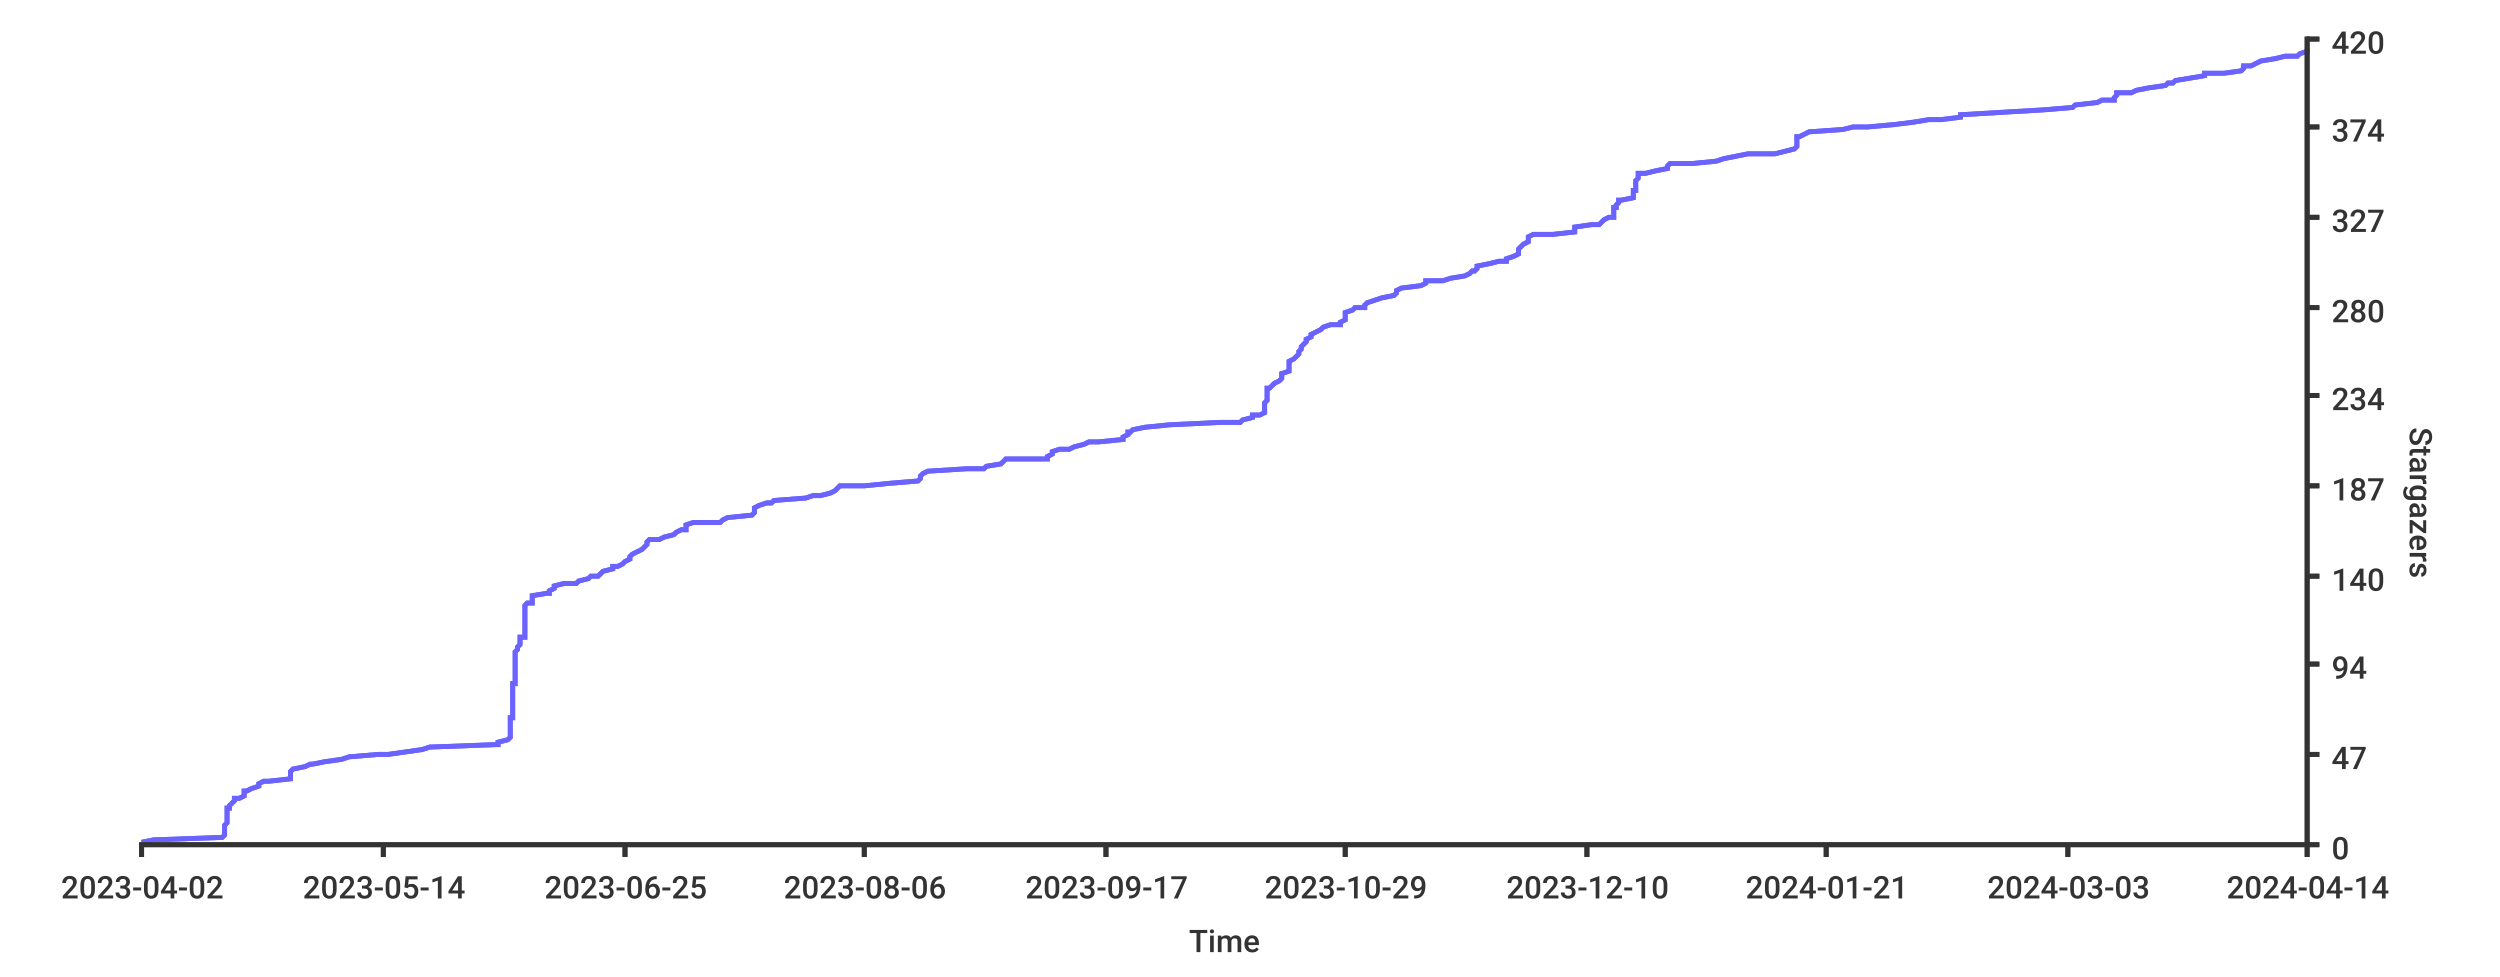
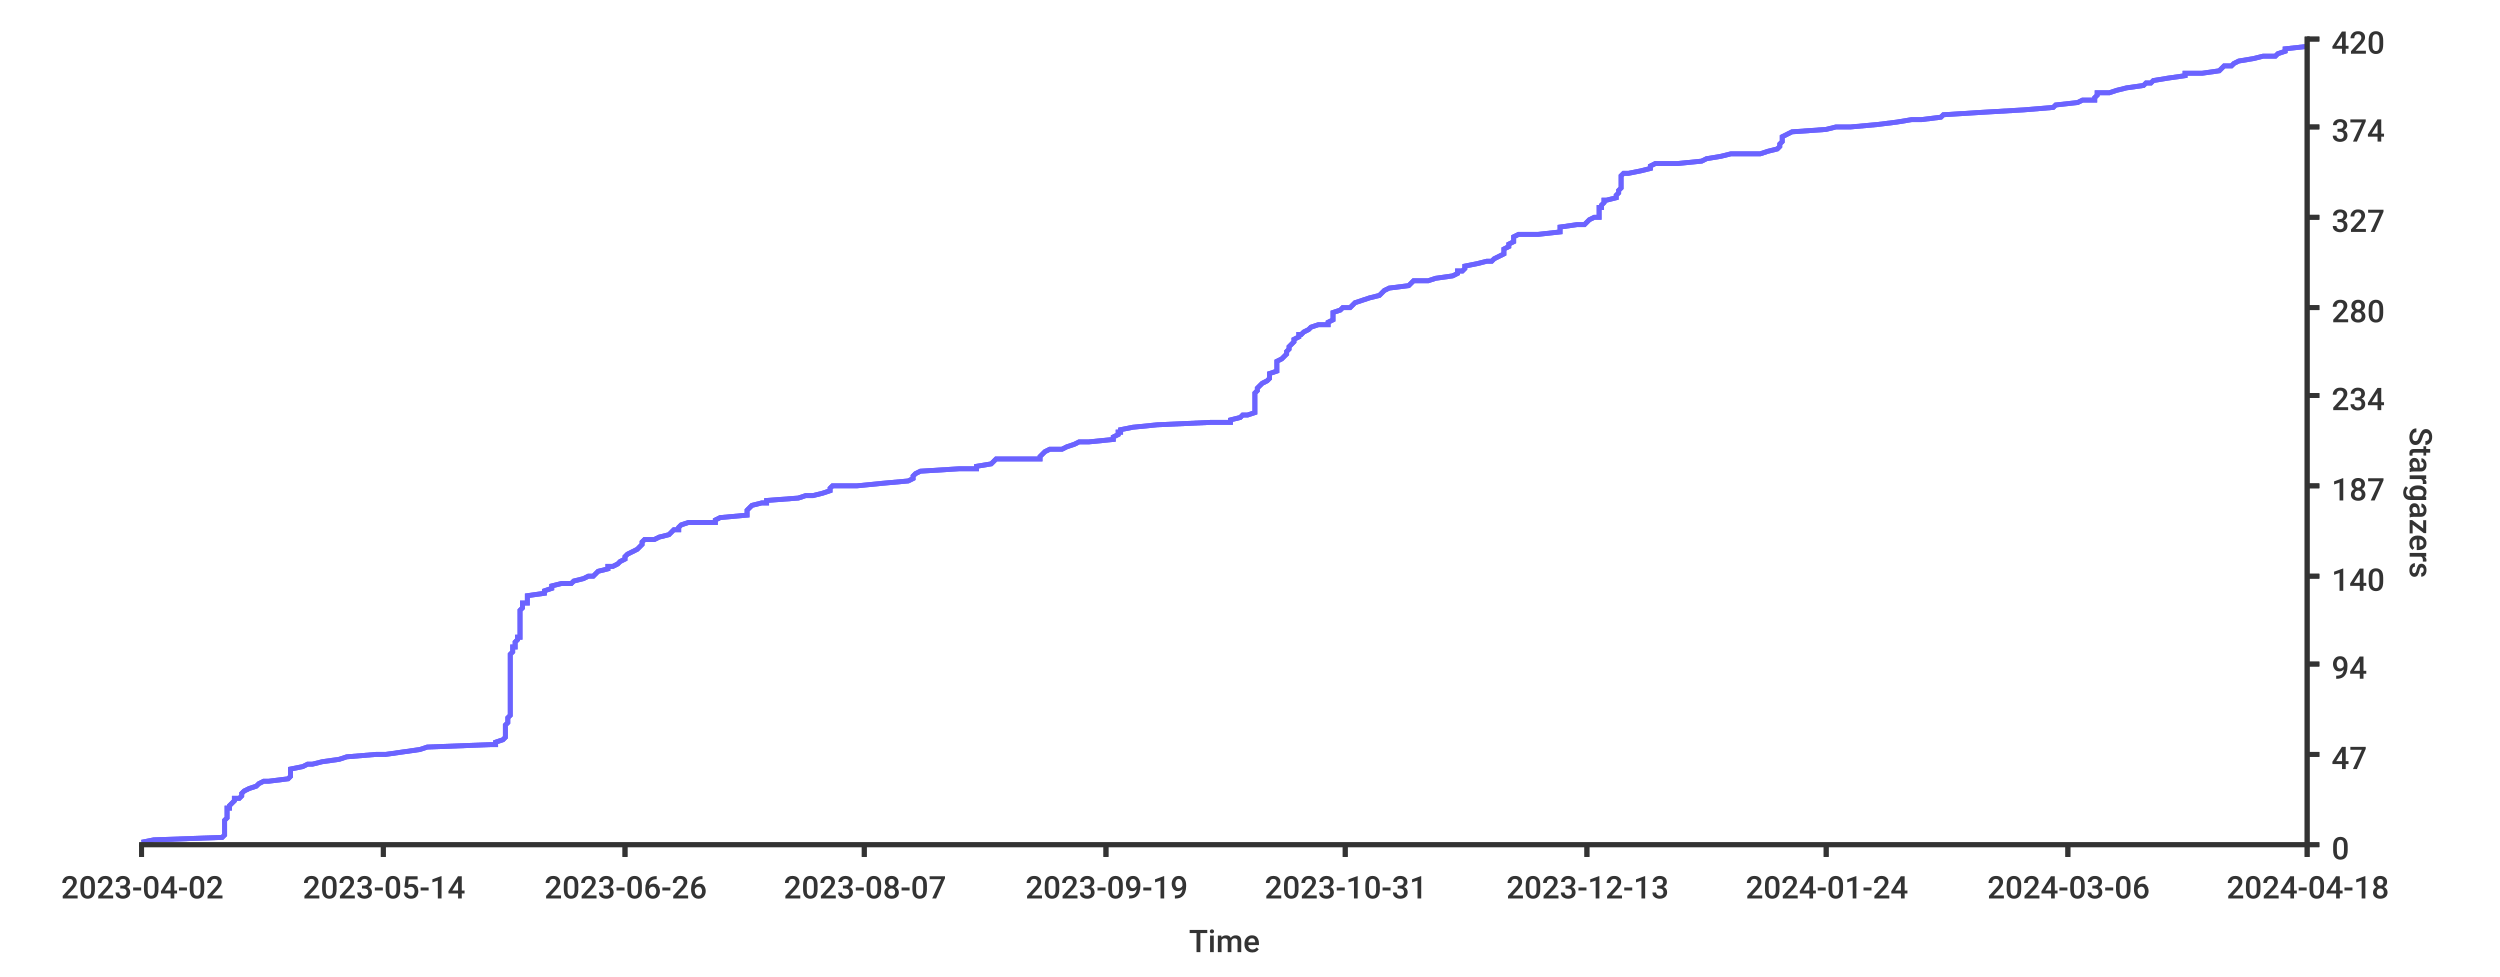
- <svg xmlns="http://www.w3.org/2000/svg" height="400px" width="1024px">
+ <svg xmlns="http://www.w3.org/2000/svg" width="1024px" height="400px">
  <style type="text/css">
path { fill: none; stroke: rgb(51,51,51); }
path.series { stroke: #6b63ff; }
rect.background { fill: rgb(255,255,255); stroke: none; }

text {
	stroke-width: 0;
	stroke: none;
	fill: rgba(51,51,51,1.0);
	font-size: 12.8px;
	font-family: 'Roboto Medium', sans-serif;
}
</style>
-   <rect y="0" width="1024px" height="400px" class="background" rx="8" x="0" />
-   <rect height="400px" class="background" rx="8" x="0" y="0" width="1024px" />
-   <path stroke-width="2" class="series" d="M 58 345 L 63 344 L 91 343 L 92 342 L 92 342 L 92 341 L 92 340 L 92 339 L 92 338 L 92 338 L 93 337 L 93 336 L 93 335 L 93 335 L 93 334 L 93 333 L 93 332 L 93 331 L 94 331 L 94 330 L 95 329 L 96 328 L 96 327 L 98 327 L 100 326 L 100 325 L 100 324 L 101 324 L 103 323 L 106 322 L 106 321 L 108 320 L 110 320 L 119 319 L 119 318 L 119 317 L 119 316 L 119 316 L 120 315 L 125 314 L 127 313 L 128 313 L 133 312 L 140 311 L 143 310 L 155 309 L 159 309 L 166 308 L 173 307 L 176 306 L 203 305 L 204 305 L 204 304 L 208 303 L 209 302 L 209 302 L 209 301 L 209 300 L 209 299 L 209 298 L 209 298 L 209 297 L 209 296 L 209 295 L 209 294 L 210 294 L 210 293 L 210 292 L 210 291 L 210 291 L 210 290 L 210 289 L 210 288 L 210 287 L 210 287 L 210 286 L 210 285 L 210 284 L 210 283 L 210 283 L 210 282 L 210 281 L 210 280 L 211 280 L 211 279 L 211 278 L 211 277 L 211 276 L 211 276 L 211 275 L 211 274 L 211 273 L 211 272 L 211 272 L 211 271 L 211 270 L 211 269 L 211 269 L 211 268 L 211 267 L 212 266 L 212 265 L 212 265 L 213 264 L 213 263 L 213 262 L 213 261 L 215 261 L 215 260 L 215 259 L 215 258 L 215 258 L 215 257 L 215 256 L 215 255 L 215 254 L 215 254 L 215 253 L 215 252 L 215 251 L 215 250 L 215 250 L 215 249 L 215 248 L 216 247 L 218 247 L 218 246 L 218 245 L 218 244 L 224 243 L 225 243 L 225 242 L 227 241 L 227 240 L 231 239 L 236 239 L 237 238 L 241 237 L 242 236 L 245 236 L 246 235 L 247 234 L 251 233 L 251 232 L 253 232 L 255 231 L 256 230 L 258 229 L 258 228 L 258 228 L 259 227 L 261 226 L 263 225 L 263 225 L 264 224 L 265 223 L 265 222 L 266 221 L 270 221 L 272 220 L 276 219 L 277 218 L 279 217 L 281 217 L 281 216 L 281 215 L 284 214 L 295 214 L 296 213 L 298 212 L 308 211 L 309 210 L 309 210 L 309 209 L 309 208 L 311 207 L 314 206 L 316 206 L 317 205 L 330 204 L 333 203 L 336 203 L 340 202 L 342 201 L 343 200 L 344 199 L 354 199 L 364 198 L 376 197 L 377 196 L 377 195 L 377 195 L 378 194 L 380 193 L 396 192 L 403 192 L 404 191 L 410 190 L 411 189 L 412 188 L 429 188 L 429 187 L 431 186 L 431 185 L 434 184 L 438 184 L 440 183 L 444 182 L 446 181 L 450 181 L 460 180 L 460 179 L 462 178 L 462 177 L 463 177 L 464 176 L 469 175 L 479 174 L 500 173 L 508 173 L 509 172 L 513 171 L 513 170 L 516 170 L 518 169 L 518 168 L 518 167 L 518 166 L 518 166 L 518 165 L 519 164 L 519 163 L 519 162 L 519 162 L 519 161 L 519 160 L 519 159 L 520 159 L 521 158 L 522 157 L 524 156 L 525 155 L 525 155 L 525 154 L 525 153 L 528 152 L 528 151 L 528 151 L 528 150 L 528 149 L 528 148 L 528 148 L 530 147 L 531 146 L 532 145 L 532 144 L 532 144 L 533 143 L 533 142 L 534 141 L 535 140 L 535 140 L 535 139 L 537 138 L 537 137 L 537 137 L 539 136 L 541 135 L 542 134 L 545 133 L 549 133 L 549 132 L 551 131 L 551 130 L 551 129 L 551 129 L 551 128 L 554 127 L 555 126 L 559 126 L 559 125 L 560 124 L 563 123 L 566 122 L 566 122 L 571 121 L 572 120 L 572 119 L 574 118 L 574 118 L 582 117 L 584 116 L 584 115 L 591 115 L 594 114 L 600 113 L 602 112 L 603 111 L 604 111 L 605 110 L 605 109 L 610 108 L 614 107 L 617 107 L 617 106 L 620 105 L 622 104 L 622 104 L 622 103 L 622 102 L 623 101 L 624 100 L 624 100 L 626 99 L 626 98 L 626 97 L 628 96 L 636 96 L 645 95 L 645 94 L 645 93 L 652 92 L 655 92 L 656 91 L 657 90 L 659 89 L 661 89 L 661 88 L 661 87 L 661 86 L 661 85 L 662 85 L 662 84 L 663 83 L 663 82 L 664 82 L 669 81 L 669 80 L 669 79 L 669 78 L 670 78 L 670 77 L 670 76 L 670 75 L 670 74 L 670 74 L 671 73 L 671 72 L 671 71 L 674 71 L 678 70 L 683 69 L 683 68 L 684 67 L 693 67 L 703 66 L 706 65 L 711 64 L 716 63 L 727 63 L 731 62 L 735 61 L 736 60 L 736 60 L 736 59 L 736 58 L 736 57 L 736 56 L 737 56 L 739 55 L 741 54 L 755 53 L 759 52 L 765 52 L 776 51 L 784 50 L 790 49 L 795 49 L 803 48 L 803 47 L 820 46 L 837 45 L 837 45 L 849 44 L 850 43 L 859 42 L 861 41 L 866 41 L 866 40 L 867 39 L 867 38 L 873 38 L 875 37 L 880 36 L 887 35 L 888 34 L 890 34 L 891 33 L 897 32 L 903 31 L 903 30 L 911 30 L 918 29 L 919 28 L 919 27 L 922 27 L 924 26 L 926 25 L 932 24 L 936 23 L 941 23 L 942 22 L 945 21 L 945 20" />
-   <path stroke-width="2" class="series" d="M 58 345 L 63 344 L 91 343 L 92 342 L 92 342 L 92 341 L 92 340 L 92 339 L 92 338 L 92 338 L 93 337 L 93 336 L 93 335 L 93 335 L 93 334 L 93 333 L 93 332 L 93 331 L 94 331 L 94 330 L 95 329 L 96 328 L 96 327 L 98 327 L 100 326 L 100 325 L 100 324 L 101 324 L 103 323 L 106 322 L 106 321 L 108 320 L 110 320 L 119 319 L 119 318 L 119 317 L 119 316 L 119 316 L 120 315 L 125 314 L 127 313 L 128 313 L 133 312 L 140 311 L 143 310 L 155 309 L 159 309 L 166 308 L 173 307 L 176 306 L 203 305 L 204 305 L 204 304 L 208 303 L 209 302 L 209 302 L 209 301 L 209 300 L 209 299 L 209 298 L 209 298 L 209 297 L 209 296 L 209 295 L 209 294 L 210 294 L 210 293 L 210 292 L 210 291 L 210 291 L 210 290 L 210 289 L 210 288 L 210 287 L 210 287 L 210 286 L 210 285 L 210 284 L 210 283 L 210 283 L 210 282 L 210 281 L 210 280 L 211 280 L 211 279 L 211 278 L 211 277 L 211 276 L 211 276 L 211 275 L 211 274 L 211 273 L 211 272 L 211 272 L 211 271 L 211 270 L 211 269 L 211 269 L 211 268 L 211 267 L 212 266 L 212 265 L 212 265 L 213 264 L 213 263 L 213 262 L 213 261 L 215 261 L 215 260 L 215 259 L 215 258 L 215 258 L 215 257 L 215 256 L 215 255 L 215 254 L 215 254 L 215 253 L 215 252 L 215 251 L 215 250 L 215 250 L 215 249 L 215 248 L 216 247 L 218 247 L 218 246 L 218 245 L 218 244 L 224 243 L 225 243 L 225 242 L 227 241 L 227 240 L 231 239 L 236 239 L 237 238 L 241 237 L 242 236 L 245 236 L 246 235 L 247 234 L 251 233 L 251 232 L 253 232 L 255 231 L 256 230 L 258 229 L 258 228 L 258 228 L 259 227 L 261 226 L 263 225 L 263 225 L 264 224 L 265 223 L 265 222 L 266 221 L 270 221 L 272 220 L 276 219 L 277 218 L 279 217 L 281 217 L 281 216 L 281 215 L 284 214 L 295 214 L 296 213 L 298 212 L 308 211 L 309 210 L 309 210 L 309 209 L 309 208 L 311 207 L 314 206 L 316 206 L 317 205 L 330 204 L 333 203 L 336 203 L 340 202 L 342 201 L 343 200 L 344 199 L 354 199 L 364 198 L 376 197 L 377 196 L 377 195 L 377 195 L 378 194 L 380 193 L 396 192 L 403 192 L 404 191 L 410 190 L 411 189 L 412 188 L 429 188 L 429 187 L 431 186 L 431 185 L 434 184 L 438 184 L 440 183 L 444 182 L 446 181 L 450 181 L 460 180 L 460 179 L 462 178 L 462 177 L 463 177 L 464 176 L 469 175 L 479 174 L 500 173 L 508 173 L 509 172 L 513 171 L 513 170 L 516 170 L 518 169 L 518 168 L 518 167 L 518 166 L 518 166 L 518 165 L 519 164 L 519 163 L 519 162 L 519 162 L 519 161 L 519 160 L 519 159 L 520 159 L 521 158 L 522 157 L 524 156 L 525 155 L 525 155 L 525 154 L 525 153 L 528 152 L 528 151 L 528 151 L 528 150 L 528 149 L 528 148 L 528 148 L 530 147 L 531 146 L 532 145 L 532 144 L 532 144 L 533 143 L 533 142 L 534 141 L 535 140 L 535 140 L 535 139 L 537 138 L 537 137 L 537 137 L 539 136 L 541 135 L 542 134 L 545 133 L 549 133 L 549 132 L 551 131 L 551 130 L 551 129 L 551 129 L 551 128 L 554 127 L 555 126 L 559 126 L 559 125 L 560 124 L 563 123 L 566 122 L 566 122 L 571 121 L 572 120 L 572 119 L 574 118 L 574 118 L 582 117 L 584 116 L 584 115 L 591 115 L 594 114 L 600 113 L 602 112 L 603 111 L 604 111 L 605 110 L 605 109 L 610 108 L 614 107 L 617 107 L 617 106 L 620 105 L 622 104 L 622 104 L 622 103 L 622 102 L 623 101 L 624 100 L 624 100 L 626 99 L 626 98 L 626 97 L 628 96 L 636 96 L 645 95 L 645 94 L 645 93 L 652 92 L 655 92 L 656 91 L 657 90 L 659 89 L 661 89 L 661 88 L 661 87 L 661 86 L 661 85 L 662 85 L 662 84 L 663 83 L 663 82 L 664 82 L 669 81 L 669 80 L 669 79 L 669 78 L 670 78 L 670 77 L 670 76 L 670 75 L 670 74 L 670 74 L 671 73 L 671 72 L 671 71 L 674 71 L 678 70 L 683 69 L 683 68 L 684 67 L 693 67 L 703 66 L 706 65 L 711 64 L 716 63 L 727 63 L 731 62 L 735 61 L 736 60 L 736 60 L 736 59 L 736 58 L 736 57 L 736 56 L 737 56 L 739 55 L 741 54 L 755 53 L 759 52 L 765 52 L 776 51 L 784 50 L 790 49 L 795 49 L 803 48 L 803 47 L 820 46 L 837 45 L 837 45 L 849 44 L 850 43 L 859 42 L 861 41 L 866 41 L 866 40 L 867 39 L 867 38 L 873 38 L 875 37 L 880 36 L 887 35 L 888 34 L 890 34 L 891 33 L 897 32 L 903 31 L 903 30 L 911 30 L 918 29 L 919 28 L 919 27 L 922 27 L 924 26 L 926 25 L 932 24 L 936 23 L 941 23 L 942 22 L 945 21 L 945 20" />
-   <path d="M 945 346 L 945 15" stroke-width="2" />
+   <rect rx="8" x="0" y="0" width="1024px" height="400px" class="background" />
+   <rect x="0" y="0" width="1024px" height="400px" class="background" rx="8" />
+   <path stroke-width="2" class="series" d="M 58 345 L 63 344 L 91 343 L 92 342 L 92 342 L 92 341 L 92 340 L 92 339 L 92 338 L 92 338 L 92 337 L 92 336 L 93 335 L 93 335 L 93 334 L 93 333 L 93 332 L 93 331 L 94 331 L 94 330 L 95 329 L 96 328 L 96 327 L 98 327 L 99 326 L 99 325 L 100 324 L 100 324 L 102 323 L 105 322 L 106 321 L 108 320 L 110 320 L 118 319 L 119 318 L 119 317 L 119 316 L 119 316 L 119 315 L 124 314 L 126 313 L 128 313 L 132 312 L 139 311 L 142 310 L 154 309 L 158 309 L 165 308 L 172 307 L 175 306 L 201 305 L 203 305 L 203 304 L 206 303 L 207 302 L 207 302 L 207 301 L 207 300 L 207 299 L 207 298 L 207 298 L 207 297 L 208 296 L 208 295 L 208 294 L 208 294 L 209 293 L 209 292 L 209 291 L 209 291 L 209 290 L 209 289 L 209 288 L 209 287 L 209 287 L 209 286 L 209 285 L 209 284 L 209 283 L 209 283 L 209 282 L 209 281 L 209 280 L 209 280 L 209 279 L 209 278 L 209 277 L 209 276 L 209 276 L 209 275 L 209 274 L 209 273 L 209 272 L 209 272 L 209 271 L 209 270 L 209 269 L 209 269 L 209 268 L 210 267 L 210 266 L 210 265 L 211 265 L 211 264 L 211 263 L 212 262 L 212 261 L 213 261 L 213 260 L 213 259 L 213 258 L 213 258 L 213 257 L 213 256 L 213 255 L 213 254 L 213 254 L 213 253 L 213 252 L 213 251 L 213 250 L 213 250 L 214 249 L 214 248 L 214 247 L 216 247 L 216 246 L 216 245 L 216 244 L 223 243 L 223 243 L 223 242 L 226 241 L 226 240 L 230 239 L 234 239 L 235 238 L 239 237 L 241 236 L 243 236 L 244 235 L 245 234 L 249 233 L 249 232 L 251 232 L 253 231 L 254 230 L 256 229 L 256 228 L 256 228 L 257 227 L 259 226 L 261 225 L 261 225 L 262 224 L 263 223 L 263 222 L 264 221 L 268 221 L 270 220 L 274 219 L 275 218 L 276 217 L 278 217 L 278 216 L 279 215 L 282 214 L 293 214 L 293 213 L 295 212 L 306 211 L 306 210 L 306 210 L 306 209 L 307 208 L 308 207 L 312 206 L 314 206 L 314 205 L 327 204 L 330 203 L 333 203 L 337 202 L 340 201 L 340 200 L 341 199 L 351 199 L 361 198 L 372 197 L 374 196 L 374 195 L 374 195 L 375 194 L 377 193 L 393 192 L 400 192 L 400 191 L 406 190 L 407 189 L 408 188 L 426 188 L 426 187 L 427 186 L 428 185 L 430 184 L 435 184 L 437 183 L 440 182 L 442 181 L 446 181 L 456 180 L 456 179 L 458 178 L 458 177 L 459 177 L 459 176 L 464 175 L 474 174 L 496 173 L 504 173 L 504 172 L 508 171 L 509 170 L 511 170 L 514 169 L 514 168 L 514 167 L 514 166 L 514 166 L 514 165 L 514 164 L 514 163 L 514 162 L 514 162 L 514 161 L 515 160 L 515 159 L 515 159 L 516 158 L 517 157 L 519 156 L 520 155 L 520 155 L 520 154 L 520 153 L 523 152 L 523 151 L 523 151 L 523 150 L 523 149 L 523 148 L 523 148 L 525 147 L 526 146 L 527 145 L 527 144 L 527 144 L 528 143 L 528 142 L 529 141 L 530 140 L 530 140 L 530 139 L 532 138 L 532 137 L 533 137 L 534 136 L 536 135 L 537 134 L 540 133 L 544 133 L 544 132 L 546 131 L 546 130 L 546 129 L 546 129 L 546 128 L 549 127 L 550 126 L 553 126 L 554 125 L 555 124 L 558 123 L 561 122 L 561 122 L 565 121 L 566 120 L 567 119 L 569 118 L 569 118 L 577 117 L 578 116 L 579 115 L 585 115 L 588 114 L 595 113 L 597 112 L 597 111 L 599 111 L 600 110 L 600 109 L 605 108 L 609 107 L 611 107 L 612 106 L 614 105 L 616 104 L 616 104 L 616 103 L 616 102 L 618 101 L 618 100 L 618 100 L 620 99 L 620 98 L 620 97 L 622 96 L 630 96 L 639 95 L 639 94 L 639 93 L 646 92 L 649 92 L 650 91 L 651 90 L 653 89 L 655 89 L 655 88 L 655 87 L 655 86 L 655 85 L 656 85 L 656 84 L 657 83 L 657 82 L 658 82 L 662 81 L 662 80 L 663 79 L 663 78 L 663 78 L 664 77 L 664 76 L 664 75 L 664 74 L 664 74 L 664 73 L 664 72 L 665 71 L 667 71 L 672 70 L 676 69 L 676 68 L 678 67 L 687 67 L 697 66 L 699 65 L 705 64 L 709 63 L 721 63 L 724 62 L 728 61 L 729 60 L 729 60 L 729 59 L 730 58 L 730 57 L 730 56 L 730 56 L 732 55 L 734 54 L 748 53 L 752 52 L 758 52 L 769 51 L 777 50 L 783 49 L 787 49 L 795 48 L 796 47 L 812 46 L 829 45 L 829 45 L 841 44 L 842 43 L 851 42 L 853 41 L 858 41 L 858 40 L 859 39 L 859 38 L 864 38 L 867 37 L 871 36 L 878 35 L 879 34 L 881 34 L 882 33 L 888 32 L 895 31 L 895 30 L 902 30 L 909 29 L 910 28 L 911 27 L 914 27 L 915 26 L 917 25 L 923 24 L 927 23 L 932 23 L 933 22 L 936 21 L 936 20 L 945 19" />
+   <path stroke-width="2" class="series" d="M 58 345 L 63 344 L 91 343 L 92 342 L 92 342 L 92 341 L 92 340 L 92 339 L 92 338 L 92 338 L 92 337 L 92 336 L 93 335 L 93 335 L 93 334 L 93 333 L 93 332 L 93 331 L 94 331 L 94 330 L 95 329 L 96 328 L 96 327 L 98 327 L 99 326 L 99 325 L 100 324 L 100 324 L 102 323 L 105 322 L 106 321 L 108 320 L 110 320 L 118 319 L 119 318 L 119 317 L 119 316 L 119 316 L 119 315 L 124 314 L 126 313 L 128 313 L 132 312 L 139 311 L 142 310 L 154 309 L 158 309 L 165 308 L 172 307 L 175 306 L 201 305 L 203 305 L 203 304 L 206 303 L 207 302 L 207 302 L 207 301 L 207 300 L 207 299 L 207 298 L 207 298 L 207 297 L 208 296 L 208 295 L 208 294 L 208 294 L 209 293 L 209 292 L 209 291 L 209 291 L 209 290 L 209 289 L 209 288 L 209 287 L 209 287 L 209 286 L 209 285 L 209 284 L 209 283 L 209 283 L 209 282 L 209 281 L 209 280 L 209 280 L 209 279 L 209 278 L 209 277 L 209 276 L 209 276 L 209 275 L 209 274 L 209 273 L 209 272 L 209 272 L 209 271 L 209 270 L 209 269 L 209 269 L 209 268 L 210 267 L 210 266 L 210 265 L 211 265 L 211 264 L 211 263 L 212 262 L 212 261 L 213 261 L 213 260 L 213 259 L 213 258 L 213 258 L 213 257 L 213 256 L 213 255 L 213 254 L 213 254 L 213 253 L 213 252 L 213 251 L 213 250 L 213 250 L 214 249 L 214 248 L 214 247 L 216 247 L 216 246 L 216 245 L 216 244 L 223 243 L 223 243 L 223 242 L 226 241 L 226 240 L 230 239 L 234 239 L 235 238 L 239 237 L 241 236 L 243 236 L 244 235 L 245 234 L 249 233 L 249 232 L 251 232 L 253 231 L 254 230 L 256 229 L 256 228 L 256 228 L 257 227 L 259 226 L 261 225 L 261 225 L 262 224 L 263 223 L 263 222 L 264 221 L 268 221 L 270 220 L 274 219 L 275 218 L 276 217 L 278 217 L 278 216 L 279 215 L 282 214 L 293 214 L 293 213 L 295 212 L 306 211 L 306 210 L 306 210 L 306 209 L 307 208 L 308 207 L 312 206 L 314 206 L 314 205 L 327 204 L 330 203 L 333 203 L 337 202 L 340 201 L 340 200 L 341 199 L 351 199 L 361 198 L 372 197 L 374 196 L 374 195 L 374 195 L 375 194 L 377 193 L 393 192 L 400 192 L 400 191 L 406 190 L 407 189 L 408 188 L 426 188 L 426 187 L 427 186 L 428 185 L 430 184 L 435 184 L 437 183 L 440 182 L 442 181 L 446 181 L 456 180 L 456 179 L 458 178 L 458 177 L 459 177 L 459 176 L 464 175 L 474 174 L 496 173 L 504 173 L 504 172 L 508 171 L 509 170 L 511 170 L 514 169 L 514 168 L 514 167 L 514 166 L 514 166 L 514 165 L 514 164 L 514 163 L 514 162 L 514 162 L 514 161 L 515 160 L 515 159 L 515 159 L 516 158 L 517 157 L 519 156 L 520 155 L 520 155 L 520 154 L 520 153 L 523 152 L 523 151 L 523 151 L 523 150 L 523 149 L 523 148 L 523 148 L 525 147 L 526 146 L 527 145 L 527 144 L 527 144 L 528 143 L 528 142 L 529 141 L 530 140 L 530 140 L 530 139 L 532 138 L 532 137 L 533 137 L 534 136 L 536 135 L 537 134 L 540 133 L 544 133 L 544 132 L 546 131 L 546 130 L 546 129 L 546 129 L 546 128 L 549 127 L 550 126 L 553 126 L 554 125 L 555 124 L 558 123 L 561 122 L 561 122 L 565 121 L 566 120 L 567 119 L 569 118 L 569 118 L 577 117 L 578 116 L 579 115 L 585 115 L 588 114 L 595 113 L 597 112 L 597 111 L 599 111 L 600 110 L 600 109 L 605 108 L 609 107 L 611 107 L 612 106 L 614 105 L 616 104 L 616 104 L 616 103 L 616 102 L 618 101 L 618 100 L 618 100 L 620 99 L 620 98 L 620 97 L 622 96 L 630 96 L 639 95 L 639 94 L 639 93 L 646 92 L 649 92 L 650 91 L 651 90 L 653 89 L 655 89 L 655 88 L 655 87 L 655 86 L 655 85 L 656 85 L 656 84 L 657 83 L 657 82 L 658 82 L 662 81 L 662 80 L 663 79 L 663 78 L 663 78 L 664 77 L 664 76 L 664 75 L 664 74 L 664 74 L 664 73 L 664 72 L 665 71 L 667 71 L 672 70 L 676 69 L 676 68 L 678 67 L 687 67 L 697 66 L 699 65 L 705 64 L 709 63 L 721 63 L 724 62 L 728 61 L 729 60 L 729 60 L 729 59 L 730 58 L 730 57 L 730 56 L 730 56 L 732 55 L 734 54 L 748 53 L 752 52 L 758 52 L 769 51 L 777 50 L 783 49 L 787 49 L 795 48 L 796 47 L 812 46 L 829 45 L 829 45 L 841 44 L 842 43 L 851 42 L 853 41 L 858 41 L 858 40 L 859 39 L 859 38 L 864 38 L 867 37 L 871 36 L 878 35 L 879 34 L 881 34 L 882 33 L 888 32 L 895 31 L 895 30 L 902 30 L 909 29 L 910 28 L 911 27 L 914 27 L 915 26 L 917 25 L 923 24 L 927 23 L 932 23 L 933 22 L 936 21 L 936 20 L 945 19" />
  <path stroke-width="2" d="M 945 346 L 945 15" />
-   <path d="M 945 346 L 950 346" stroke-width="2" />
-   <path d="M 945 346 L 950 346" stroke-width="2" />
+   <path stroke-width="2" d="M 945 346 L 945 15" />
+   <path stroke-width="2" d="M 945 346 L 950 346" />
+   <path stroke-width="2" d="M 945 346 L 950 346" />
  <text x="955" y="352">0</text>
  <path stroke-width="2" d="M 945 309 L 950 309" />
-   <path stroke-width="2" d="M 945 309 L 950 309" />
-   <text x="955" y="315">47</text>
+   <path d="M 945 309 L 950 309" stroke-width="2" />
+   <text y="315" x="955">47</text>
  <path stroke-width="2" d="M 945 272 L 950 272" />
  <path stroke-width="2" d="M 945 272 L 950 272" />
  <text x="955" y="278">94</text>
  <path stroke-width="2" d="M 945 236 L 950 236" />
  <path stroke-width="2" d="M 945 236 L 950 236" />
-   <text y="242" x="955">140</text>
+   <text x="955" y="242">140</text>
  <path stroke-width="2" d="M 945 199 L 950 199" />
  <path stroke-width="2" d="M 945 199 L 950 199" />
  <text x="955" y="205">187</text>
  <path stroke-width="2" d="M 945 162 L 950 162" />
  <path stroke-width="2" d="M 945 162 L 950 162" />
  <text x="955" y="168">234</text>
  <path stroke-width="2" d="M 945 126 L 950 126" />
  <path stroke-width="2" d="M 945 126 L 950 126" />
  <text x="955" y="132">280</text>
  <path stroke-width="2" d="M 945 89 L 950 89" />
-   <path stroke-width="2" d="M 945 89 L 950 89" />
+   <path d="M 945 89 L 950 89" stroke-width="2" />
  <text x="955" y="95">327</text>
  <path stroke-width="2" d="M 945 52 L 950 52" />
  <path stroke-width="2" d="M 945 52 L 950 52" />
  <text x="955" y="58">374</text>
  <path stroke-width="2" d="M 945 16 L 950 16" />
  <path stroke-width="2" d="M 945 16 L 950 16" />
  <text x="955" y="22">420</text>
  <text x="987" y="175" transform="rotate(90.00,987,175)">Stargazers</text>
  <path stroke-width="2" d="M 57 346 L 945 346" />
-   <path d="M 57 346 L 945 346" stroke-width="2" />
+   <path stroke-width="2" d="M 57 346 L 945 346" />
  <path stroke-width="2" d="M 58 346 L 58 351" />
  <path stroke-width="2" d="M 58 346 L 58 351" />
  <text x="25" y="368">2023-04-02</text>
  <path stroke-width="2" d="M 157 346 L 157 351" />
-   <path d="M 157 346 L 157 351" stroke-width="2" />
-   <text x="124" y="368">2023-05-14</text>
+   <path stroke-width="2" d="M 157 346 L 157 351" />
+   <text y="368" x="124">2023-05-14</text>
  <path stroke-width="2" d="M 256 346 L 256 351" />
  <path stroke-width="2" d="M 256 346 L 256 351" />
-   <text x="223" y="368">2023-06-25</text>
+   <text x="223" y="368">2023-06-26</text>
  <path stroke-width="2" d="M 354 346 L 354 351" />
  <path stroke-width="2" d="M 354 346 L 354 351" />
-   <text x="321" y="368">2023-08-06</text>
-   <path d="M 453 346 L 453 351" stroke-width="2" />
+   <text x="321" y="368">2023-08-07</text>
  <path stroke-width="2" d="M 453 346 L 453 351" />
-   <text x="420" y="368">2023-09-17</text>
+   <path stroke-width="2" d="M 453 346 L 453 351" />
+   <text x="420" y="368">2023-09-19</text>
+   <path d="M 551 346 L 551 351" stroke-width="2" />
  <path stroke-width="2" d="M 551 346 L 551 351" />
-   <path stroke-width="2" d="M 551 346 L 551 351" />
-   <text x="518" y="368">2023-10-29</text>
-   <path d="M 650 346 L 650 351" stroke-width="2" />
+   <text x="518" y="368">2023-10-31</text>
  <path stroke-width="2" d="M 650 346 L 650 351" />
-   <text x="617" y="368">2023-12-10</text>
+   <path stroke-width="2" d="M 650 346 L 650 351" />
+   <text x="617" y="368">2023-12-13</text>
  <path stroke-width="2" d="M 748 346 L 748 351" />
-   <path d="M 748 346 L 748 351" stroke-width="2" />
-   <text x="715" y="368">2024-01-21</text>
+   <path stroke-width="2" d="M 748 346 L 748 351" />
+   <text x="715" y="368">2024-01-24</text>
  <path stroke-width="2" d="M 847 346 L 847 351" />
  <path stroke-width="2" d="M 847 346 L 847 351" />
-   <text x="814" y="368">2024-03-03</text>
+   <text x="814" y="368">2024-03-06</text>
  <path stroke-width="2" d="M 945 346 L 945 351" />
-   <path d="M 945 346 L 945 351" stroke-width="2" />
-   <text x="912" y="368">2024-04-14</text>
+   <path stroke-width="2" d="M 945 346 L 945 351" />
+   <text y="368" x="912">2024-04-18</text>
  <text x="487" y="390">Time</text>
</svg>
